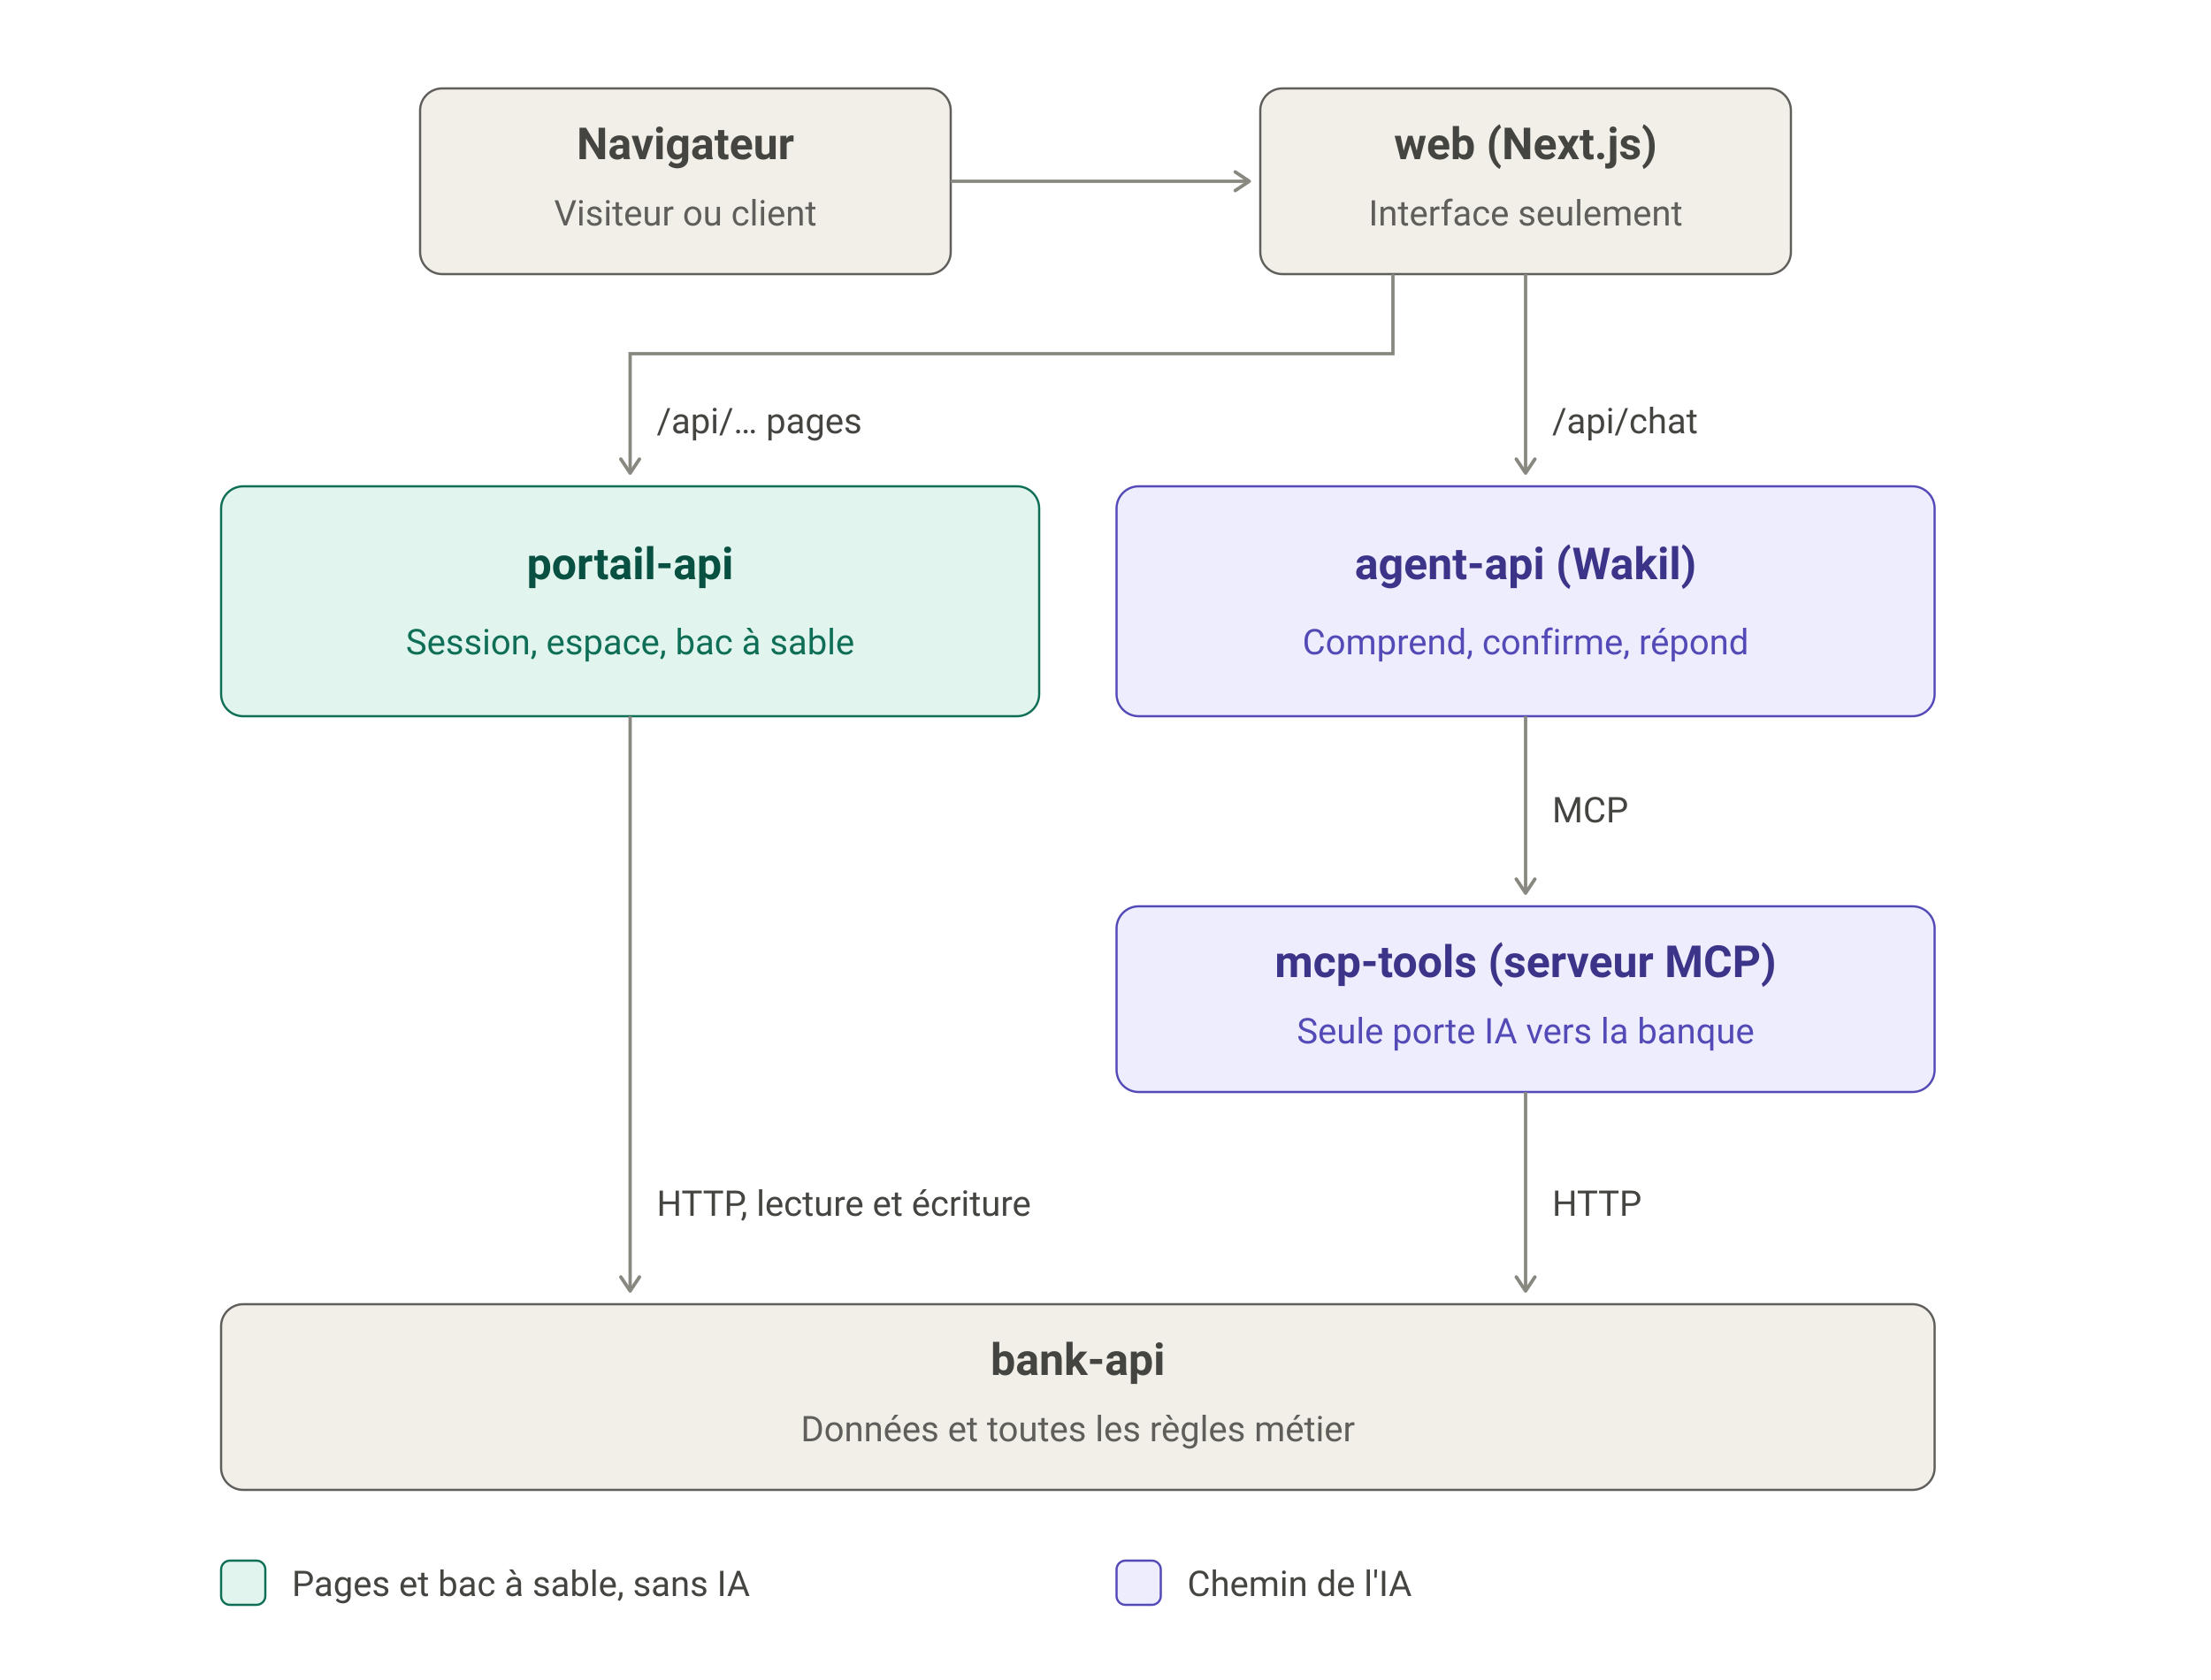
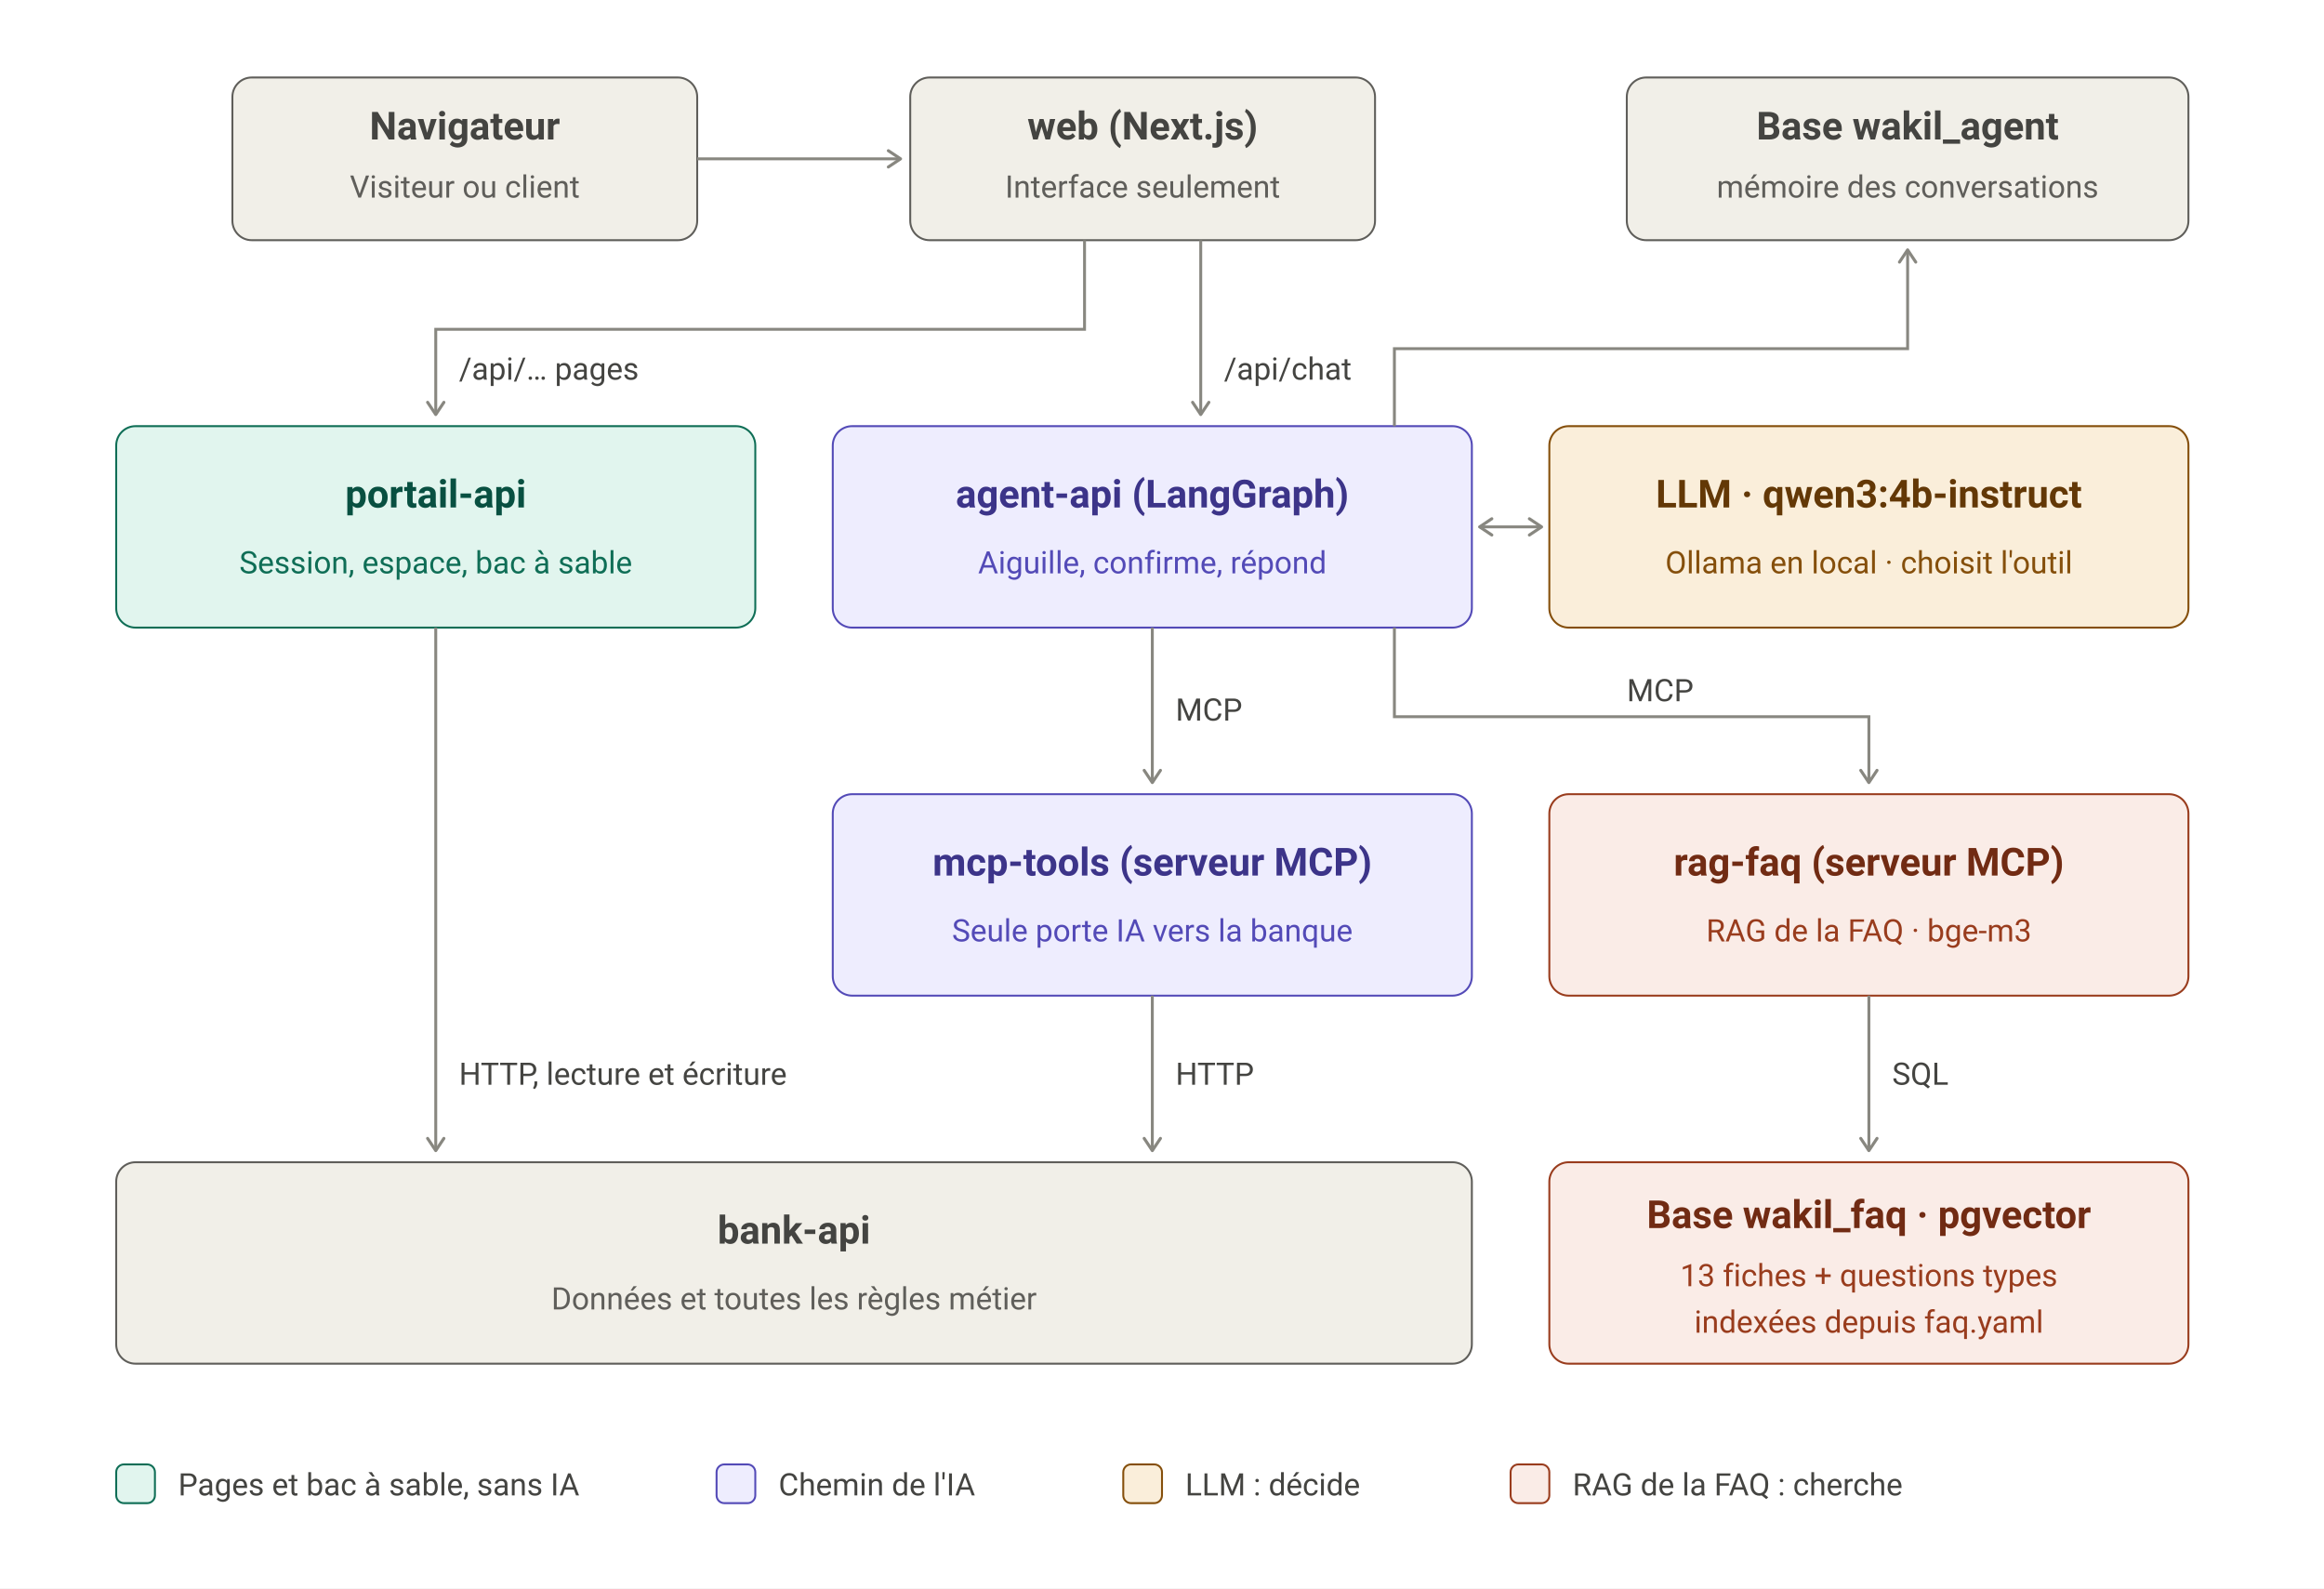
- <svg xmlns="http://www.w3.org/2000/svg" width="1000" height="760" viewBox="0 0 1000 760" role="img" font-family="Segoe UI, Roboto, Helvetica Neue, Arial, sans-serif">
+ <svg xmlns="http://www.w3.org/2000/svg" width="1200" height="820" viewBox="0 0 1200 820" role="img" font-family="Segoe UI, Roboto, Helvetica Neue, Arial, sans-serif">
  <defs>
    <marker id="fleche" viewBox="0 0 10 10" refX="8" refY="5" markerWidth="7" markerHeight="7" orient="auto-start-reverse">
      <path d="M2 1L8 5L2 9" fill="none" stroke="#888780" stroke-width="1.5" stroke-linecap="round" stroke-linejoin="round" />
    </marker>
  </defs>
-   <rect width="1000" height="760" fill="#FFFFFF" />
-   <rect x="190" y="40" width="240" height="84" rx="10" fill="#F1EFE8" stroke="#5F5E5A" />
-   <text x="310" y="72" text-anchor="middle" font-size="20" font-weight="600" fill="#444441">Navigateur</text>
-   <text x="310" y="102" text-anchor="middle" font-size="16" fill="#5F5E5A">Visiteur ou client</text>
-   <rect x="570" y="40" width="240" height="84" rx="10" fill="#F1EFE8" stroke="#5F5E5A" />
-   <text x="690" y="72" text-anchor="middle" font-size="20" font-weight="600" fill="#444441">web (Next.js)</text>
-   <text x="690" y="102" text-anchor="middle" font-size="16" fill="#5F5E5A">Interface seulement</text>
-   <rect x="100" y="220" width="370" height="104" rx="10" fill="#E1F5EE" stroke="#0F6E56" />
-   <text x="285" y="262" text-anchor="middle" font-size="20" font-weight="600" fill="#085041">portail-api</text>
-   <text x="285" y="296" text-anchor="middle" font-size="16" fill="#0F6E56">Session, espace, bac à sable</text>
-   <rect x="505" y="220" width="370" height="104" rx="10" fill="#EEEDFE" stroke="#534AB7" />
-   <text x="690" y="262" text-anchor="middle" font-size="20" font-weight="600" fill="#3C3489">agent-api (Wakil)</text>
-   <text x="690" y="296" text-anchor="middle" font-size="16" fill="#534AB7">Comprend, confirme, répond</text>
-   <rect x="505" y="410" width="370" height="84" rx="10" fill="#EEEDFE" stroke="#534AB7" />
-   <text x="690" y="442" text-anchor="middle" font-size="20" font-weight="600" fill="#3C3489">mcp-tools (serveur MCP)</text>
-   <text x="690" y="472" text-anchor="middle" font-size="16" fill="#534AB7">Seule porte IA vers la banque</text>
-   <rect x="100" y="590" width="775" height="84" rx="10" fill="#F1EFE8" stroke="#5F5E5A" />
-   <text x="487.5" y="622" text-anchor="middle" font-size="20" font-weight="600" fill="#444441">bank-api</text>
-   <text x="487.5" y="652" text-anchor="middle" font-size="16" fill="#5F5E5A">Données et toutes les règles métier</text>
+   <rect width="1200" height="820" fill="#FFFFFF" />
+   <rect x="120" y="40" width="240" height="84" rx="10" fill="#F1EFE8" stroke="#5F5E5A" />
+   <text x="240" y="72" text-anchor="middle" font-size="20" font-weight="600" fill="#444441">Navigateur</text>
+   <text x="240" y="102" text-anchor="middle" font-size="16" fill="#5F5E5A">Visiteur ou client</text>
+   <rect x="470" y="40" width="240" height="84" rx="10" fill="#F1EFE8" stroke="#5F5E5A" />
+   <text x="590" y="72" text-anchor="middle" font-size="20" font-weight="600" fill="#444441">web (Next.js)</text>
+   <text x="590" y="102" text-anchor="middle" font-size="16" fill="#5F5E5A">Interface seulement</text>
+   <rect x="840" y="40" width="290" height="84" rx="10" fill="#F1EFE8" stroke="#5F5E5A" />
+   <text x="985" y="72" text-anchor="middle" font-size="20" font-weight="600" fill="#444441">Base wakil_agent</text>
+   <text x="985" y="102" text-anchor="middle" font-size="16" fill="#5F5E5A">mémoire des conversations</text>
+   <rect x="60" y="220" width="330" height="104" rx="10" fill="#E1F5EE" stroke="#0F6E56" />
+   <text x="225" y="262" text-anchor="middle" font-size="20" font-weight="600" fill="#085041">portail-api</text>
+   <text x="225" y="296" text-anchor="middle" font-size="16" fill="#0F6E56">Session, espace, bac à sable</text>
+   <rect x="430" y="220" width="330" height="104" rx="10" fill="#EEEDFE" stroke="#534AB7" />
+   <text x="595" y="262" text-anchor="middle" font-size="20" font-weight="600" fill="#3C3489">agent-api (LangGraph)</text>
+   <text x="595" y="296" text-anchor="middle" font-size="16" fill="#534AB7">Aiguille, confirme, répond</text>
+   <rect x="800" y="220" width="330" height="104" rx="10" fill="#FAEEDA" stroke="#854F0B" />
+   <text x="965" y="262" text-anchor="middle" font-size="20" font-weight="600" fill="#633806">LLM · qwen3:4b-instruct</text>
+   <text x="965" y="296" text-anchor="middle" font-size="16" fill="#854F0B">Ollama en local · choisit l'outil</text>
+   <rect x="430" y="410" width="330" height="104" rx="10" fill="#EEEDFE" stroke="#534AB7" />
+   <text x="595" y="452" text-anchor="middle" font-size="20" font-weight="600" fill="#3C3489">mcp-tools (serveur MCP)</text>
+   <text x="595" y="486" text-anchor="middle" font-size="16" fill="#534AB7">Seule porte IA vers la banque</text>
+   <rect x="800" y="410" width="330" height="104" rx="10" fill="#FAECE7" stroke="#993C1D" />
+   <text x="965" y="452" text-anchor="middle" font-size="20" font-weight="600" fill="#712B13">rag-faq (serveur MCP)</text>
+   <text x="965" y="486" text-anchor="middle" font-size="16" fill="#993C1D">RAG de la FAQ · bge-m3</text>
+   <rect x="60" y="600" width="700" height="104" rx="10" fill="#F1EFE8" stroke="#5F5E5A" />
+   <text x="410" y="642" text-anchor="middle" font-size="20" font-weight="600" fill="#444441">bank-api</text>
+   <text x="410" y="676" text-anchor="middle" font-size="16" fill="#5F5E5A">Données et toutes les règles métier</text>
+   <rect x="800" y="600" width="330" height="104" rx="10" fill="#FAECE7" stroke="#993C1D" />
+   <text x="965" y="634" text-anchor="middle" font-size="20" font-weight="600" fill="#712B13">Base wakil_faq · pgvector</text>
+   <text x="965" y="664" text-anchor="middle" font-size="16" fill="#993C1D">13 fiches + questions types</text>
+   <text x="965" y="688" text-anchor="middle" font-size="16" fill="#993C1D">indexées depuis faq.yaml</text>
  <g fill="none" stroke="#888780" stroke-width="1.5" marker-end="url(#fleche)">
-     <line x1="430" y1="82" x2="565" y2="82" />
-     <path d="M630 124 V160 H285 V214" />
-     <line x1="690" y1="124" x2="690" y2="214" />
-     <line x1="690" y1="324" x2="690" y2="404" />
-     <line x1="285" y1="324" x2="285" y2="584" />
-     <line x1="690" y1="494" x2="690" y2="584" />
+     <line x1="360" y1="82" x2="465" y2="82" />
+     <path d="M560 124 V170 H225 V214" />
+     <line x1="620" y1="124" x2="620" y2="214" />
+     <path d="M720 220 V180 H985 V129" />
+     <line x1="595" y1="324" x2="595" y2="404" />
+     <path d="M720 324 V370 H965 V404" />
+     <line x1="225" y1="324" x2="225" y2="594" />
+     <line x1="595" y1="514" x2="595" y2="594" />
+     <line x1="965" y1="514" x2="965" y2="594" />
  </g>
+   <line x1="764" y1="272" x2="796" y2="272" stroke="#888780" stroke-width="1.5" marker-start="url(#fleche)" marker-end="url(#fleche)" />
  <g font-size="16" fill="#444441">
-     <text x="297" y="196">/api/… pages</text>
-     <text x="702" y="196">/api/chat</text>
-     <text x="702" y="372">MCP</text>
-     <text x="297" y="550">HTTP, lecture et écriture</text>
-     <text x="702" y="550">HTTP</text>
+     <text x="237" y="196">/api/… pages</text>
+     <text x="632" y="196">/api/chat</text>
+     <text x="607" y="372">MCP</text>
+     <text x="840" y="362">MCP</text>
+     <text x="237" y="560">HTTP, lecture et écriture</text>
+     <text x="607" y="560">HTTP</text>
+     <text x="977" y="560">SQL</text>
  </g>
-   <rect x="100" y="706" width="20" height="20" rx="4" fill="#E1F5EE" stroke="#0F6E56" />
-   <text x="132" y="722" font-size="16" fill="#444441">Pages et bac à sable, sans IA</text>
-   <rect x="505" y="706" width="20" height="20" rx="4" fill="#EEEDFE" stroke="#534AB7" />
-   <text x="537" y="722" font-size="16" fill="#444441">Chemin de l'IA</text>
+   <rect x="60" y="756" width="20" height="20" rx="4" fill="#E1F5EE" stroke="#0F6E56" />
+   <text x="92" y="772" font-size="16" fill="#444441">Pages et bac à sable, sans IA</text>
+   <rect x="370" y="756" width="20" height="20" rx="4" fill="#EEEDFE" stroke="#534AB7" />
+   <text x="402" y="772" font-size="16" fill="#444441">Chemin de l'IA</text>
+   <rect x="580" y="756" width="20" height="20" rx="4" fill="#FAEEDA" stroke="#854F0B" />
+   <text x="612" y="772" font-size="16" fill="#444441">LLM : décide</text>
+   <rect x="780" y="756" width="20" height="20" rx="4" fill="#FAECE7" stroke="#993C1D" />
+   <text x="812" y="772" font-size="16" fill="#444441">RAG de la FAQ : cherche</text>
</svg>
